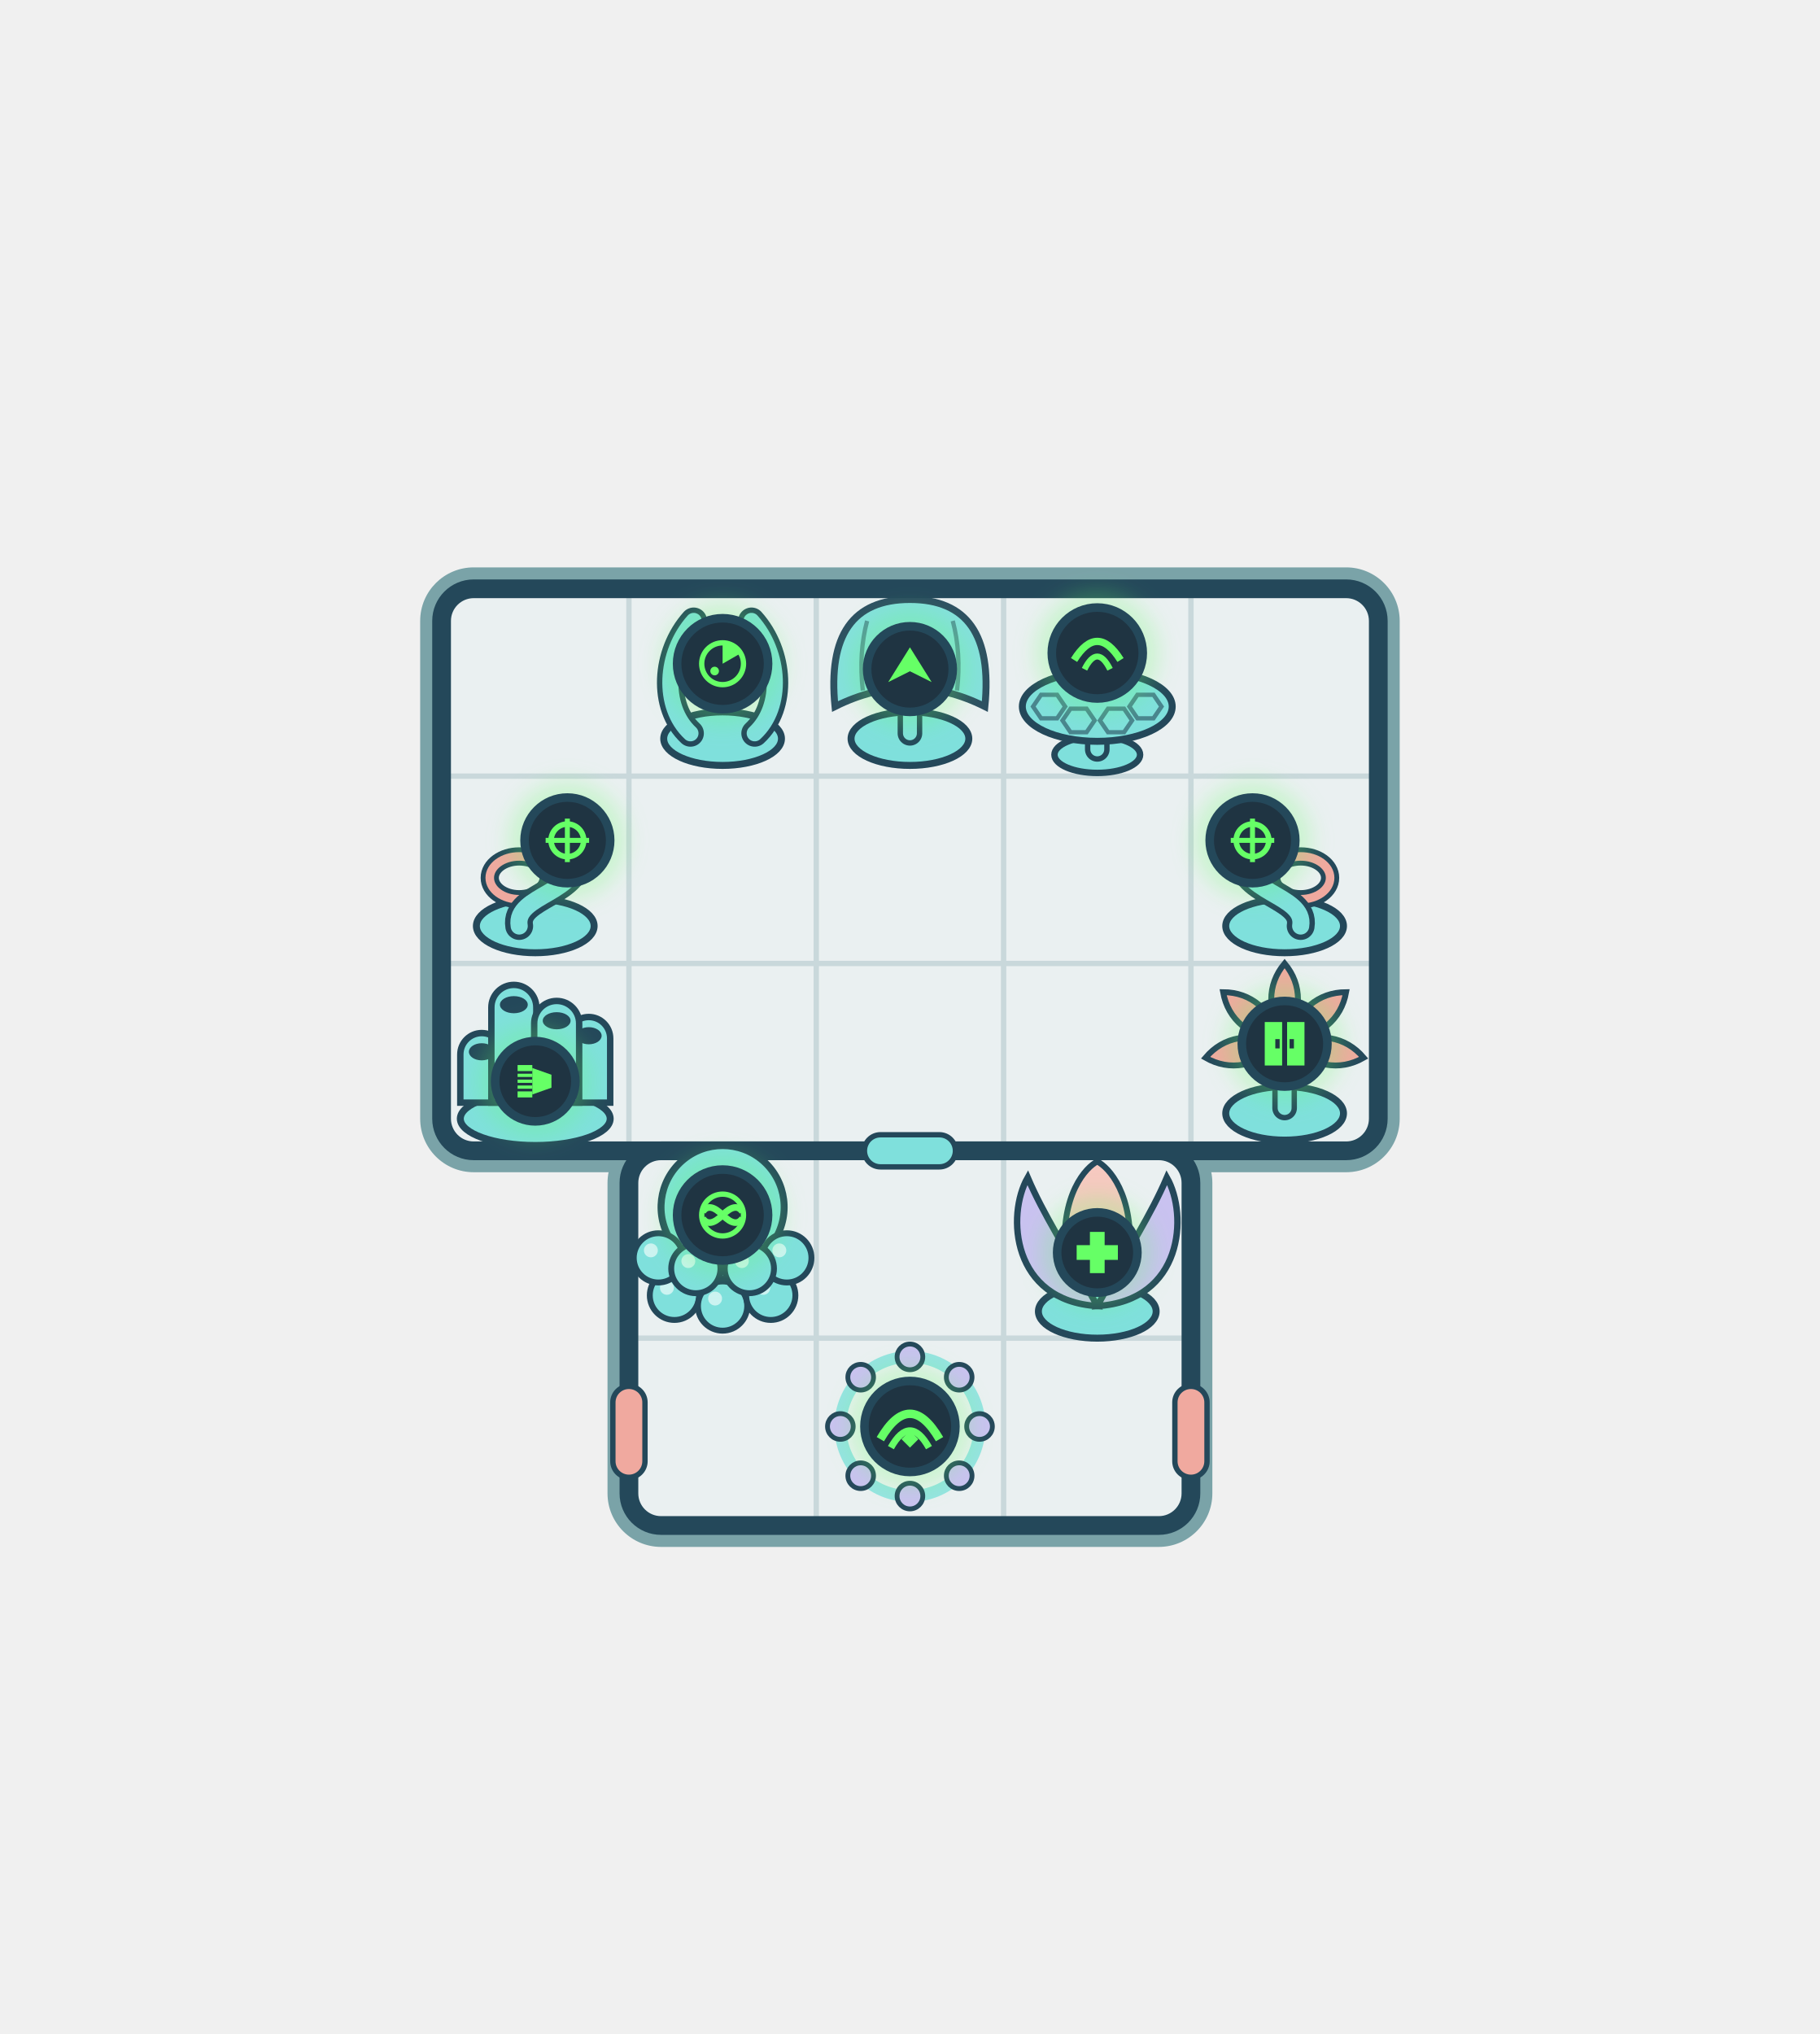
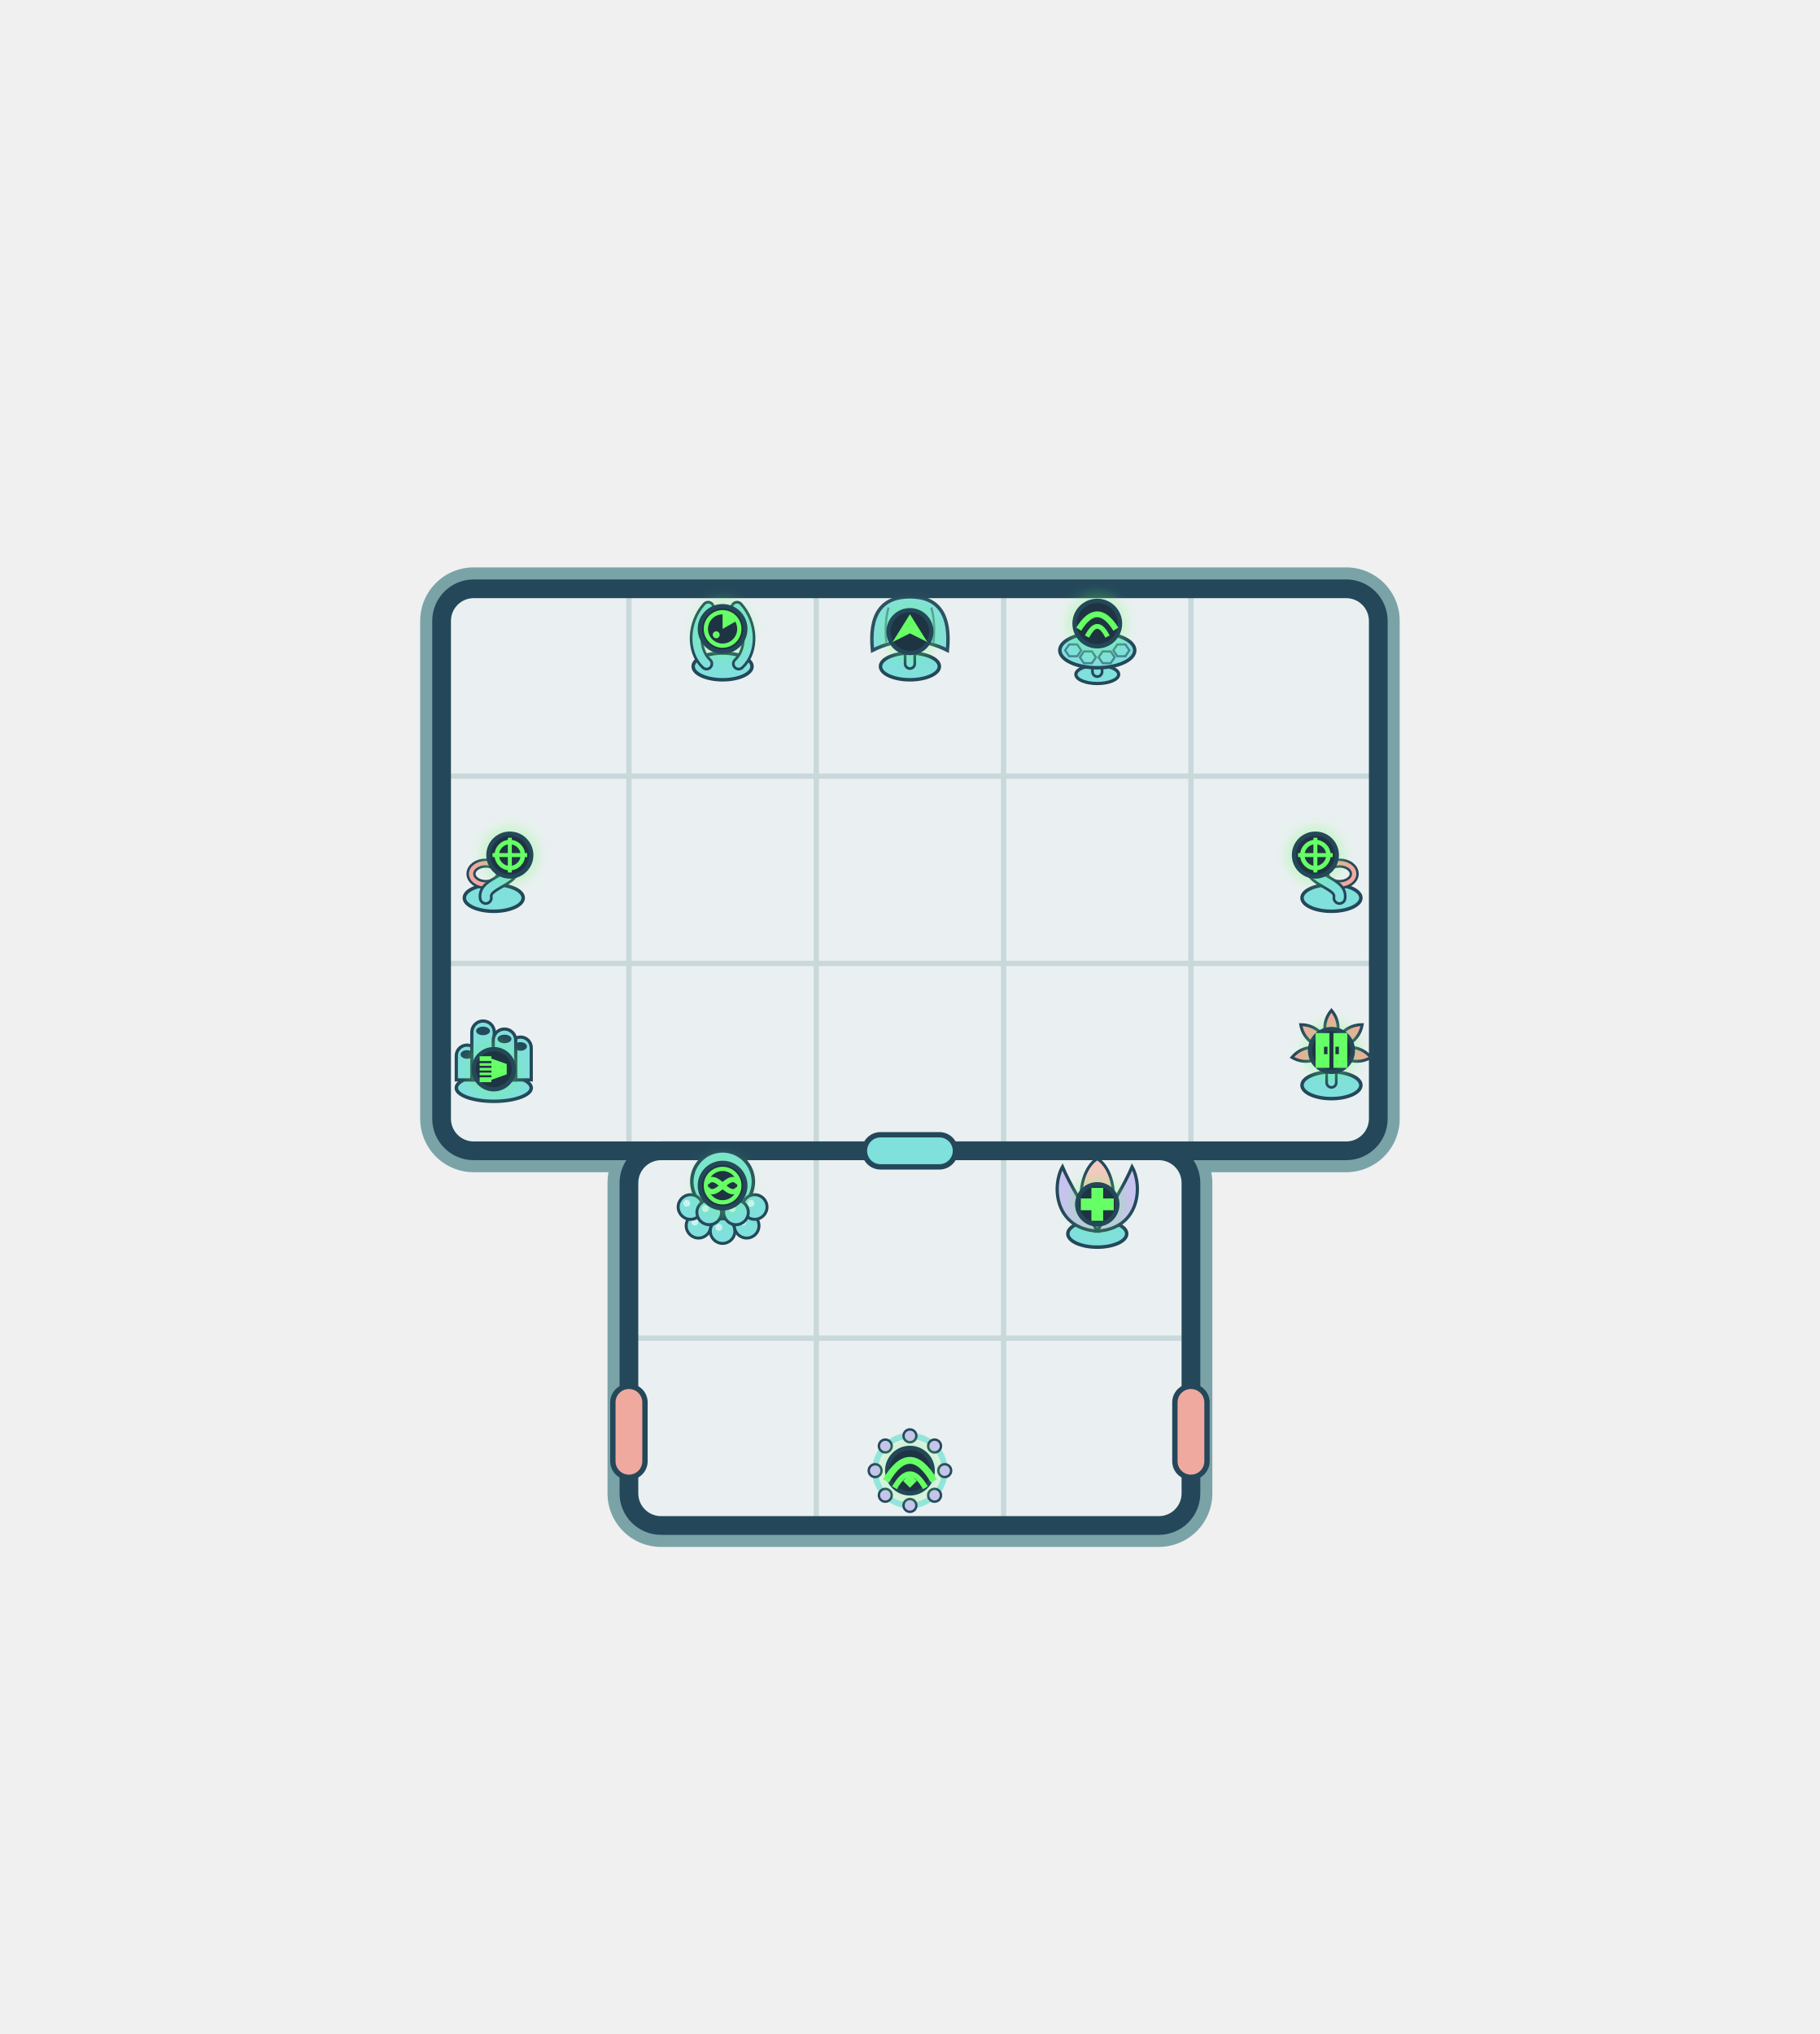
<svg xmlns="http://www.w3.org/2000/svg" viewBox="0 0 340 380" width="340" height="380">
  <defs>
    <linearGradient id="tw-nacre" x1="0" y1="0" x2="1" y2="1">
      <stop offset="0" stop-color="#eef2f3" />
      <stop offset=".45" stop-color="#7fe0dc" />
      <stop offset=".8" stop-color="#b9b2e6" />
      <stop offset="1" stop-color="#3aa9a6" />
    </linearGradient>
    <filter id="tw-glow" x="-100%" y="-100%" width="300%" height="300%">
      <feGaussianBlur stdDeviation="2" />
    </filter>
  </defs>
  <rect x="78.5" y="106" width="183" height="113" rx="10" fill="#7aa3a8" />
  <rect x="113.5" y="211" width="113" height="78" rx="10" fill="#7aa3a8" />
  <rect x="82.5" y="110" width="175" height="105" rx="6" fill="#eaf0f1" />
  <line x1="117.5" y1="110" x2="117.5" y2="215" stroke="#c9d8db" />
  <line x1="152.5" y1="110" x2="152.5" y2="215" stroke="#c9d8db" />
  <line x1="187.5" y1="110" x2="187.5" y2="215" stroke="#c9d8db" />
  <line x1="222.5" y1="110" x2="222.5" y2="215" stroke="#c9d8db" />
  <line x1="82.5" y1="145" x2="257.5" y2="145" stroke="#c9d8db" />
  <line x1="82.5" y1="180" x2="257.5" y2="180" stroke="#c9d8db" />
  <rect x="82.5" y="110" width="175" height="105" rx="6" fill="none" stroke="#24485a" stroke-width="3.5" />
  <rect x="117.5" y="215" width="105" height="70" rx="6" fill="#eaf0f1" />
  <line x1="152.5" y1="215" x2="152.5" y2="285" stroke="#c9d8db" />
  <line x1="187.5" y1="215" x2="187.5" y2="285" stroke="#c9d8db" />
  <line x1="117.5" y1="250" x2="222.5" y2="250" stroke="#c9d8db" />
  <rect x="117.5" y="215" width="105" height="70" rx="6" fill="none" stroke="#24485a" stroke-width="3.5" />
  <rect x="161.5" y="212" width="17" height="6" rx="3" fill="#7fe0dc" stroke="#24485a" stroke-width="1" />
  <rect x="114.5" y="259" width="6" height="17" rx="3" fill="#f0a99f" stroke="#24485a" stroke-width="1" />
  <rect x="219.5" y="259" width="6" height="17" rx="3" fill="#f0a99f" stroke="#24485a" stroke-width="1" />
-   <g class="system" data-name="Sensors">
-     <ellipse cx="135.0" cy="138" rx="11" ry="5" fill="#7fe0dc" stroke="#24485a" stroke-width="1.3" />
-     <path d="M129.0,137 C123.6,132 124.2,122 129.6,116" fill="none" stroke="#24485a" stroke-width="5" stroke-linecap="round" />
-     <path d="M129.0,137 C123.6,132 124.2,122 129.6,116" fill="none" stroke="#7fe0dc" stroke-width="3" stroke-linecap="round" />
-     <path d="M141.0,137 C146.4,132 145.8,122 140.4,116" fill="none" stroke="#24485a" stroke-width="5" stroke-linecap="round" />
-     <path d="M141.0,137 C146.4,132 145.8,122 140.4,116" fill="none" stroke="#7fe0dc" stroke-width="3" stroke-linecap="round" />
-     <circle cx="135.0" cy="124" r="11.5" fill="#66ff66" opacity=".25" filter="url(#tw-glow)" />
-     <circle cx="135.0" cy="124" r="8.5" fill="#1f3442" stroke="#24485a" stroke-width="1.6" />
-     <g transform="translate(135.0,124) scale(0.62) translate(-135.0,-124)">
-       <circle cx="135.0" cy="124" r="6.3" fill="none" stroke="#66ff66" stroke-width="1.6" />
-       <path d="M135.0,124 L135.0,117.7 A6.3,6.3 0 0 1 140.46,120.85 Z" fill="#66ff66" />
-       <circle cx="132.6" cy="126.2" r="1.3" fill="#66ff66" />
-     </g>
-   </g>
-   <g class="system" data-name="Piloting">
-     <ellipse cx="170.0" cy="138" rx="11" ry="5" fill="#7fe0dc" stroke="#24485a" stroke-width="1.3" />
-     <path d="M156.0,132 Q154.0,112 170.0,112 Q186.0,112 184.0,132 Q170.0,125 156.0,132 Z" fill="#7fe0dc" stroke="#24485a" stroke-width="1.3" opacity=".95" />
-     <path d="M162.0,116 Q160.4,122 161.2,129" fill="none" stroke="#24485a" stroke-width=".8" opacity=".5" />
-     <path d="M178.0,116 Q179.6,122 178.8,129" fill="none" stroke="#24485a" stroke-width=".8" opacity=".5" />
-     <path d="M170.0,137 L170.0,130" fill="none" stroke="#24485a" stroke-width="4.6" stroke-linecap="round" />
-     <path d="M170.0,137 L170.0,130" fill="none" stroke="#7fe0dc" stroke-width="2.6" stroke-linecap="round" />
-     <circle cx="170.0" cy="125" r="11" fill="#66ff66" opacity=".25" filter="url(#tw-glow)" />
-     <circle cx="170.0" cy="125" r="8" fill="#1f3442" stroke="#24485a" stroke-width="1.6" />
-     <g transform="translate(170.0,125) scale(0.58) translate(-170.0,-125)">
-       <path d="M163.0,129.2 L170.0,118 L177.0,129.2 L170.0,125.7 Z" fill="#66ff66" />
-     </g>
-   </g>
-   <g class="system" data-name="Shields">
-     <ellipse cx="205.0" cy="141" rx="8" ry="3.4" fill="#7fe0dc" stroke="#24485a" stroke-width="1.2" />
-     <path d="M205.0,140 L205.0,136" fill="none" stroke="#24485a" stroke-width="4.6" stroke-linecap="round" />
-     <path d="M205.0,140 L205.0,136" fill="none" stroke="#7fe0dc" stroke-width="2.6" stroke-linecap="round" />
-     <ellipse cx="205.0" cy="132" rx="14" ry="6.5" fill="#7fe0dc" stroke="#24485a" stroke-width="1.3" />
-     <path d="M193.0,132 l1.5,-2.2 h3 l1.5,2.2 l-1.5,2.2 h-3 Z" fill="none" stroke="#24485a" stroke-width=".8" opacity=".6" />
-     <path d="M211.0,132 l1.5,-2.2 h3 l1.5,2.2 l-1.5,2.2 h-3 Z" fill="none" stroke="#24485a" stroke-width=".8" opacity=".6" />
-     <path d="M198.5,134.6 l1.5,-2.2 h3 l1.5,2.2 l-1.5,2.2 h-3 Z" fill="none" stroke="#24485a" stroke-width=".8" opacity=".6" />
-     <path d="M205.5,134.6 l1.5,-2.2 h3 l1.5,2.2 l-1.5,2.2 h-3 Z" fill="none" stroke="#24485a" stroke-width=".8" opacity=".6" />
-     <circle cx="205.0" cy="122" r="11.5" fill="#66ff66" opacity=".25" filter="url(#tw-glow)" />
-     <circle cx="205.0" cy="122" r="8.5" fill="#1f3442" stroke="#24485a" stroke-width="1.6" />
-     <g transform="translate(205.0,122) scale(0.62) translate(-205.0,-122)">
-       <path d="M198.0,124.1 Q205.0,112.9 212.0,124.1" fill="none" stroke="#66ff66" stroke-width="2.2" />
-       <path d="M201.15,126.9 Q205.0,119.2 208.85,126.9" fill="none" stroke="#66ff66" stroke-width="1.8" />
-     </g>
-   </g>
-   <g class="system" data-name="Weapons A">
-     <ellipse cx="100.0" cy="173" rx="11" ry="5" fill="#7fe0dc" stroke="#24485a" stroke-width="1.3" />
-     <ellipse cx="97.0" cy="164" rx="5.5" ry="4" fill="none" stroke="#24485a" stroke-width="3.4" />
-     <ellipse cx="97.0" cy="164" rx="5.5" ry="4" fill="none" stroke="#f0a99f" stroke-width="1.6" />
-     <path d="M97.0,173 C96.0,167 109.0,167 108.0,159" fill="none" stroke="#24485a" stroke-width="5.2" stroke-linecap="round" />
-     <path d="M97.0,173 C96.0,167 109.0,167 108.0,159" fill="none" stroke="#7fe0dc" stroke-width="3.2" stroke-linecap="round" />
-     <circle cx="106.0" cy="157" r="11" fill="#66ff66" opacity=".25" filter="url(#tw-glow)" />
-     <circle cx="106.0" cy="157" r="8" fill="#1f3442" stroke="#24485a" stroke-width="1.6" />
-     <g transform="translate(106.0,157) scale(0.58) translate(-106.0,-157)">
-       <circle cx="106.0" cy="157" r="5.25" fill="none" stroke="#66ff66" stroke-width="1.8" />
-       <path d="M99.0,157 H113.0 M106.0,150 V164" stroke="#66ff66" stroke-width="1.6" />
-     </g>
-   </g>
-   <g transform="translate(480.0,0) scale(-1,1)">
-     <g class="system" data-name="Weapons B">
-       <ellipse cx="240.0" cy="173" rx="11" ry="5" fill="#7fe0dc" stroke="#24485a" stroke-width="1.3" />
-       <ellipse cx="237.0" cy="164" rx="5.5" ry="4" fill="none" stroke="#24485a" stroke-width="3.4" />
-       <ellipse cx="237.0" cy="164" rx="5.5" ry="4" fill="none" stroke="#f0a99f" stroke-width="1.6" />
-       <path d="M237.0,173 C236.0,167 249.0,167 248.0,159" fill="none" stroke="#24485a" stroke-width="5.2" stroke-linecap="round" />
-       <path d="M237.0,173 C236.0,167 249.0,167 248.0,159" fill="none" stroke="#7fe0dc" stroke-width="3.2" stroke-linecap="round" />
-       <circle cx="246.0" cy="157" r="11" fill="#66ff66" opacity=".25" filter="url(#tw-glow)" />
-       <circle cx="246.0" cy="157" r="8" fill="#1f3442" stroke="#24485a" stroke-width="1.6" />
-       <g transform="translate(246.0,157) scale(0.58) translate(-246.0,-157)">
-         <circle cx="246.0" cy="157" r="5.25" fill="none" stroke="#66ff66" stroke-width="1.8" />
-         <path d="M239.0,157 H253.0 M246.0,150 V164" stroke="#66ff66" stroke-width="1.6" />
+   <g transform="translate(135.0,111.5) scale(0.5) translate(-135.0,-112)">
+     <g class="system" data-name="Sensors">
+       <ellipse cx="135.0" cy="138" rx="11" ry="5" fill="#7fe0dc" stroke="#24485a" stroke-width="1.3" />
+       <path d="M129.0,137 C123.6,132 124.2,122 129.6,116" fill="none" stroke="#24485a" stroke-width="5" stroke-linecap="round" />
+       <path d="M129.0,137 C123.6,132 124.2,122 129.6,116" fill="none" stroke="#7fe0dc" stroke-width="3" stroke-linecap="round" />
+       <path d="M141.0,137 C146.4,132 145.8,122 140.4,116" fill="none" stroke="#24485a" stroke-width="5" stroke-linecap="round" />
+       <path d="M141.0,137 C146.4,132 145.8,122 140.4,116" fill="none" stroke="#7fe0dc" stroke-width="3" stroke-linecap="round" />
+       <circle cx="135.0" cy="124" r="11.5" fill="#66ff66" opacity=".25" filter="url(#tw-glow)" />
+       <circle cx="135.0" cy="124" r="8.5" fill="#1f3442" stroke="#24485a" stroke-width="1.6" />
+     </g>
+   </g>
+   <g transform="translate(135.0,117.5) scale(0.496) translate(-135.0,-117.5)">
+     <circle cx="135.0" cy="117.5" r="6.3" fill="none" stroke="#66ff66" stroke-width="1.6" />
+     <path d="M135.0,117.5 L135.0,111.2 A6.3,6.3 0 0 1 140.46,114.35 Z" fill="#66ff66" />
+     <circle cx="132.6" cy="119.7" r="1.3" fill="#66ff66" />
+   </g>
+   <g transform="translate(170.0,111.5) scale(0.5) translate(-170.0,-112)">
+     <g class="system" data-name="Piloting">
+       <ellipse cx="170.0" cy="138" rx="11" ry="5" fill="#7fe0dc" stroke="#24485a" stroke-width="1.3" />
+       <path d="M156.0,132 Q154.0,112 170.0,112 Q186.0,112 184.0,132 Q170.0,125 156.0,132 Z" fill="#7fe0dc" stroke="#24485a" stroke-width="1.3" opacity=".95" />
+       <path d="M162.0,116 Q160.4,122 161.2,129" fill="none" stroke="#24485a" stroke-width=".8" opacity=".5" />
+       <path d="M178.0,116 Q179.6,122 178.8,129" fill="none" stroke="#24485a" stroke-width=".8" opacity=".5" />
+       <path d="M170.0,137 L170.0,130" fill="none" stroke="#24485a" stroke-width="4.6" stroke-linecap="round" />
+       <path d="M170.0,137 L170.0,130" fill="none" stroke="#7fe0dc" stroke-width="2.6" stroke-linecap="round" />
+       <circle cx="170.0" cy="125" r="11" fill="#66ff66" opacity=".25" filter="url(#tw-glow)" />
+       <circle cx="170.0" cy="125" r="8" fill="#1f3442" stroke="#24485a" stroke-width="1.6" />
+     </g>
+   </g>
+   <g transform="translate(170.0,118.0) scale(0.464) translate(-170.0,-118.0)">
+     <path d="M163.0,122.2 L170.0,111.0 L177.0,122.2 L170.0,118.7 Z" fill="#66ff66" />
+   </g>
+   <g transform="translate(205.0,111.5) scale(0.5) translate(-205.0,-112)">
+     <g class="system" data-name="Shields">
+       <ellipse cx="205.0" cy="141" rx="8" ry="3.4" fill="#7fe0dc" stroke="#24485a" stroke-width="1.2" />
+       <path d="M205.0,140 L205.0,136" fill="none" stroke="#24485a" stroke-width="4.6" stroke-linecap="round" />
+       <path d="M205.0,140 L205.0,136" fill="none" stroke="#7fe0dc" stroke-width="2.6" stroke-linecap="round" />
+       <ellipse cx="205.0" cy="132" rx="14" ry="6.5" fill="#7fe0dc" stroke="#24485a" stroke-width="1.3" />
+       <path d="M193.0,132 l1.5,-2.2 h3 l1.5,2.2 l-1.5,2.2 h-3 Z" fill="none" stroke="#24485a" stroke-width=".8" opacity=".6" />
+       <path d="M211.0,132 l1.5,-2.2 h3 l1.5,2.2 l-1.5,2.2 h-3 Z" fill="none" stroke="#24485a" stroke-width=".8" opacity=".6" />
+       <path d="M198.5,134.6 l1.5,-2.2 h3 l1.5,2.2 l-1.5,2.2 h-3 Z" fill="none" stroke="#24485a" stroke-width=".8" opacity=".6" />
+       <path d="M205.5,134.6 l1.5,-2.2 h3 l1.5,2.2 l-1.5,2.2 h-3 Z" fill="none" stroke="#24485a" stroke-width=".8" opacity=".6" />
+       <circle cx="205.0" cy="122" r="11.5" fill="#66ff66" opacity=".25" filter="url(#tw-glow)" />
+       <circle cx="205.0" cy="122" r="8.5" fill="#1f3442" stroke="#24485a" stroke-width="1.6" />
+     </g>
+   </g>
+   <g transform="translate(205.0,116.5) scale(0.496) translate(-205.0,-116.5)">
+     <path d="M198.0,118.6 Q205.0,107.4 212.0,118.6" fill="none" stroke="#66ff66" stroke-width="2.2" />
+     <path d="M201.15,121.4 Q205.0,113.7 208.85,121.4" fill="none" stroke="#66ff66" stroke-width="1.8" />
+   </g>
+   <g transform="translate(84.0,162.5) scale(0.5) translate(-83.5,-162.5)">
+     <g class="system" data-name="Weapons A">
+       <ellipse cx="100.0" cy="173" rx="11" ry="5" fill="#7fe0dc" stroke="#24485a" stroke-width="1.3" />
+       <ellipse cx="97.0" cy="164" rx="5.5" ry="4" fill="none" stroke="#24485a" stroke-width="3.4" />
+       <ellipse cx="97.0" cy="164" rx="5.5" ry="4" fill="none" stroke="#f0a99f" stroke-width="1.6" />
+       <path d="M97.0,173 C96.0,167 109.0,167 108.0,159" fill="none" stroke="#24485a" stroke-width="5.2" stroke-linecap="round" />
+       <path d="M97.0,173 C96.0,167 109.0,167 108.0,159" fill="none" stroke="#7fe0dc" stroke-width="3.2" stroke-linecap="round" />
+       <circle cx="106.0" cy="157" r="11" fill="#66ff66" opacity=".25" filter="url(#tw-glow)" />
+       <circle cx="106.0" cy="157" r="8" fill="#1f3442" stroke="#24485a" stroke-width="1.6" />
+     </g>
+   </g>
+   <g transform="translate(95.25,159.75) scale(0.464) translate(-95.25,-159.75)">
+     <circle cx="95.25" cy="159.75" r="5.25" fill="none" stroke="#66ff66" stroke-width="1.8" />
+     <path d="M88.25,159.75 H102.25 M95.25,152.75 V166.75" stroke="#66ff66" stroke-width="1.6" />
+   </g>
+   <g transform="translate(256.0,162.5) scale(0.5) translate(-254.5,-162.5)">
+     <g transform="translate(480.0,0) scale(-1,1)">
+       <g class="system" data-name="Weapons B">
+         <ellipse cx="240.0" cy="173" rx="11" ry="5" fill="#7fe0dc" stroke="#24485a" stroke-width="1.3" />
+         <ellipse cx="237.0" cy="164" rx="5.5" ry="4" fill="none" stroke="#24485a" stroke-width="3.4" />
+         <ellipse cx="237.0" cy="164" rx="5.5" ry="4" fill="none" stroke="#f0a99f" stroke-width="1.6" />
+         <path d="M237.0,173 C236.0,167 249.0,167 248.0,159" fill="none" stroke="#24485a" stroke-width="5.2" stroke-linecap="round" />
+         <path d="M237.0,173 C236.0,167 249.0,167 248.0,159" fill="none" stroke="#7fe0dc" stroke-width="3.2" stroke-linecap="round" />
+         <circle cx="246.0" cy="157" r="11" fill="#66ff66" opacity=".25" filter="url(#tw-glow)" />
+         <circle cx="246.0" cy="157" r="8" fill="#1f3442" stroke="#24485a" stroke-width="1.6" />
      </g>
    </g>
  </g>
-   <g class="system" data-name="Engines">
-     <ellipse cx="100.0" cy="209" rx="14" ry="5" fill="#7fe0dc" stroke="#24485a" stroke-width="1.3" />
-     <path d="M86.0,206 L86.0,197 A4,4 0 0 1 94.0,197 L94.0,206 Z" fill="#7fe0dc" stroke="#24485a" stroke-width="1.2" />
-     <ellipse cx="90.0" cy="196.5" rx="2.4" ry="1.6" fill="#24485a" />
-     <path d="M106.0,206 L106.0,194 A4,4 0 0 1 114.0,194 L114.0,206 Z" fill="#7fe0dc" stroke="#24485a" stroke-width="1.2" />
-     <ellipse cx="110.0" cy="193.5" rx="2.4" ry="1.6" fill="#24485a" />
-     <path d="M91.8,206 L91.8,188.2 A4.2,4.2 0 0 1 100.2,188.2 L100.2,206 Z" fill="#7fe0dc" stroke="#24485a" stroke-width="1.2" />
-     <ellipse cx="96.0" cy="187.7" rx="2.6" ry="1.6" fill="#24485a" />
-     <path d="M99.8,206 L99.8,191.2 A4.2,4.2 0 0 1 108.2,191.2 L108.2,206 Z" fill="#7fe0dc" stroke="#24485a" stroke-width="1.2" />
-     <ellipse cx="104.0" cy="190.7" rx="2.6" ry="1.6" fill="#24485a" />
-     <circle cx="100.0" cy="202" r="10.5" fill="#66ff66" opacity=".25" filter="url(#tw-glow)" />
-     <circle cx="100.0" cy="202" r="7.5" fill="#1f3442" stroke="#24485a" stroke-width="1.6" />
-     <g transform="translate(100.0,202) scale(0.55) translate(-100.0,-202)">
-       <rect x="94.0" y="196.5" width="5" height="2.05" fill="#66ff66" />
-       <rect x="94.0" y="199.45" width="5" height="1.1" fill="#66ff66" />
-       <rect x="94.0" y="201.45" width="5" height="1.1" fill="#66ff66" />
-       <rect x="94.0" y="203.45" width="5" height="1.1" fill="#66ff66" />
-       <rect x="94.0" y="205.45" width="5" height="2.05" fill="#66ff66" />
-       <path d="M99.0,197.5 L105.5,199.8 V204.2 L99.0,206.5 Z" fill="#66ff66" />
-     </g>
-   </g>
-   <g class="system" data-name="Doors">
-     <ellipse cx="240.0" cy="208" rx="11" ry="5" fill="#7fe0dc" stroke="#24485a" stroke-width="1.3" />
-     <path d="M240.0,195 Q235.0,186 240.0,180 Q245.0,186 240.0,195 Z" fill="#f0a99f" stroke="#24485a" stroke-width="1.1" transform="rotate(-100 240.0 195)" />
-     <path d="M240.0,195 Q235.0,186 240.0,180 Q245.0,186 240.0,195 Z" fill="#f0a99f" stroke="#24485a" stroke-width="1.1" transform="rotate(-50 240.0 195)" />
-     <path d="M240.0,195 Q235.0,186 240.0,180 Q245.0,186 240.0,195 Z" fill="#f0a99f" stroke="#24485a" stroke-width="1.1" transform="rotate(0 240.0 195)" />
-     <path d="M240.0,195 Q235.0,186 240.0,180 Q245.0,186 240.0,195 Z" fill="#f0a99f" stroke="#24485a" stroke-width="1.1" transform="rotate(50 240.0 195)" />
-     <path d="M240.0,195 Q235.0,186 240.0,180 Q245.0,186 240.0,195 Z" fill="#f0a99f" stroke="#24485a" stroke-width="1.1" transform="rotate(100 240.0 195)" />
-     <path d="M240.0,207 L240.0,201" fill="none" stroke="#24485a" stroke-width="4.6" stroke-linecap="round" />
-     <path d="M240.0,207 L240.0,201" fill="none" stroke="#7fe0dc" stroke-width="2.6" stroke-linecap="round" />
-     <circle cx="240.0" cy="195" r="11" fill="#66ff66" opacity=".25" filter="url(#tw-glow)" />
-     <circle cx="240.0" cy="195" r="8" fill="#1f3442" stroke="#24485a" stroke-width="1.6" />
-     <g transform="translate(240.0,195) scale(0.58) translate(-240.0,-195)">
-       <path d="M233.6,188 h5.6 v14 h-5.6 Z M237.0,193.5 h1.4 v3 h-1.4 Z" fill="#66ff66" fill-rule="evenodd" />
-       <path d="M240.8,188 h5.6 v14 h-5.6 Z M241.6,193.5 h1.4 v3 h-1.4 Z" fill="#66ff66" fill-rule="evenodd" />
-     </g>
-   </g>
-   <g class="system" data-name="Life Support">
-     <path d="M128.0,239 L125.5,232 A11.5,11.5 0 1 1 144.5,232 L142.0,239 Z" fill="#7fe0dc" stroke="#24485a" stroke-width="1.3" />
-     <circle cx="126.0" cy="242" r="4.6" fill="#7fe0dc" stroke="#24485a" stroke-width="1.1" />
-     <circle cx="124.6" cy="240.6" r="1.3" fill="#ffffff" opacity=".6" />
-     <circle cx="135.0" cy="244" r="4.6" fill="#7fe0dc" stroke="#24485a" stroke-width="1.1" />
-     <circle cx="133.6" cy="242.6" r="1.3" fill="#ffffff" opacity=".6" />
-     <circle cx="144.0" cy="242" r="4.6" fill="#7fe0dc" stroke="#24485a" stroke-width="1.1" />
-     <circle cx="142.6" cy="240.6" r="1.3" fill="#ffffff" opacity=".6" />
-     <circle cx="123.0" cy="235" r="4.6" fill="#7fe0dc" stroke="#24485a" stroke-width="1.1" />
-     <circle cx="121.6" cy="233.6" r="1.3" fill="#ffffff" opacity=".6" />
-     <circle cx="147.0" cy="235" r="4.6" fill="#7fe0dc" stroke="#24485a" stroke-width="1.1" />
-     <circle cx="145.6" cy="233.6" r="1.3" fill="#ffffff" opacity=".6" />
-     <circle cx="130.0" cy="237" r="4.6" fill="#7fe0dc" stroke="#24485a" stroke-width="1.1" />
-     <circle cx="128.6" cy="235.6" r="1.3" fill="#ffffff" opacity=".6" />
-     <circle cx="140.0" cy="237" r="4.6" fill="#7fe0dc" stroke="#24485a" stroke-width="1.1" />
-     <circle cx="138.6" cy="235.6" r="1.3" fill="#ffffff" opacity=".6" />
-     <circle cx="135.0" cy="227" r="11.5" fill="#66ff66" opacity=".25" filter="url(#tw-glow)" />
-     <circle cx="135.0" cy="227" r="8.5" fill="#1f3442" stroke="#24485a" stroke-width="1.6" />
-     <g transform="translate(135.0,227) scale(0.62) translate(-135.0,-227)">
-       <circle cx="135.0" cy="227" r="6.3" fill="none" stroke="#66ff66" stroke-width="1.6" />
-       <path d="M135.0,227 q4,-4 6,-1" fill="none" stroke="#66ff66" stroke-width="2" />
-       <path d="M135.0,227 q-4,4 -6,1" fill="none" stroke="#66ff66" stroke-width="2" />
-       <path d="M135.0,227 q4,4 6,1" fill="none" stroke="#66ff66" stroke-width="2" />
-       <path d="M135.0,227 q-4,-4 -6,-1" fill="none" stroke="#66ff66" stroke-width="2" />
-     </g>
-   </g>
-   <g class="system" data-name="Medbay">
-     <ellipse cx="205.0" cy="245" rx="11" ry="5" fill="#7fe0dc" stroke="#24485a" stroke-width="1.3" />
-     <path d="M199.0,235 C198.0,223 203.0,218 205.0,217 C207.0,218 212.0,223 211.0,235 Z" fill="#f6c9c0" stroke="#24485a" stroke-width="1.1" />
-     <path d="M205.0,244 C189.0,243 188.0,227 192.0,220 C195.0,227 199.0,233 205.0,244 Z" fill="#c9c2f0" stroke="#24485a" stroke-width="1.2" />
-     <path d="M205.0,244 C221.0,243 222.0,227 218.0,220 C215.0,227 211.0,233 205.0,244 Z" fill="#c9c2f0" stroke="#24485a" stroke-width="1.2" />
-     <circle cx="205.0" cy="234" r="10.5" fill="#66ff66" opacity=".25" filter="url(#tw-glow)" />
-     <circle cx="205.0" cy="234" r="7.5" fill="#1f3442" stroke="#24485a" stroke-width="1.6" />
-     <g transform="translate(205.0,234) scale(0.55) translate(-205.0,-234)">
-       <path d="M202.5,227 h5 v4.5 h4.5 v5 h-4.5 v4.5 h-5 v-4.5 h-4.5 v-5 h4.5 Z" fill="#66ff66" />
-     </g>
-   </g>
-   <g class="system" data-name="Supershield Generator">
-     <circle cx="170.0" cy="266.5" r="13" fill="none" stroke="#7fe0dc" stroke-width="2.2" opacity=".8" />
-     <circle cx="183.0" cy="266.5" r="2.4" fill="#c9c2f0" stroke="#24485a" stroke-width=".9" />
-     <circle cx="179.2" cy="275.7" r="2.4" fill="#c9c2f0" stroke="#24485a" stroke-width=".9" />
-     <circle cx="170.0" cy="279.5" r="2.4" fill="#c9c2f0" stroke="#24485a" stroke-width=".9" />
-     <circle cx="160.8" cy="275.7" r="2.4" fill="#c9c2f0" stroke="#24485a" stroke-width=".9" />
-     <circle cx="157.0" cy="266.5" r="2.4" fill="#c9c2f0" stroke="#24485a" stroke-width=".9" />
-     <circle cx="160.8" cy="257.3" r="2.4" fill="#c9c2f0" stroke="#24485a" stroke-width=".9" />
-     <circle cx="170.0" cy="253.5" r="2.4" fill="#c9c2f0" stroke="#24485a" stroke-width=".9" />
-     <circle cx="179.2" cy="257.3" r="2.4" fill="#c9c2f0" stroke="#24485a" stroke-width=".9" />
-     <circle cx="170.0" cy="266.5" r="11.5" fill="#66ff66" opacity=".25" filter="url(#tw-glow)" />
-     <circle cx="170.0" cy="266.5" r="8.5" fill="#1f3442" stroke="#24485a" stroke-width="1.6" />
-     <g transform="translate(170.0,266.5) scale(0.79) translate(-170.0,-266.5)">
-       <path d="M163.0,269.5 Q170.0,257.5 177.0,269.5" fill="none" stroke="#66ff66" stroke-width="2" />
-       <path d="M165.5,271.5 Q170.0,263.5 174.5,271.5" fill="none" stroke="#66ff66" stroke-width="1.6" />
-       <path d="M170.0,267.5 l2,2 l-2,2 l-2,-2 Z" fill="#66ff66" />
-     </g>
+   <g transform="translate(245.75,159.75) scale(0.464) translate(-245.75,-159.75)">
+     <circle cx="245.75" cy="159.75" r="5.25" fill="none" stroke="#66ff66" stroke-width="1.8" />
+     <path d="M238.75,159.75 H252.75 M245.75,152.75 V166.75" stroke="#66ff66" stroke-width="1.6" />
+   </g>
+   <g transform="translate(84.0,197.5) scale(0.5) translate(-83.5,-197.5)">
+     <g class="system" data-name="Engines">
+       <ellipse cx="100.0" cy="209" rx="14" ry="5" fill="#7fe0dc" stroke="#24485a" stroke-width="1.3" />
+       <path d="M86.0,206 L86.0,197 A4,4 0 0 1 94.0,197 L94.0,206 Z" fill="#7fe0dc" stroke="#24485a" stroke-width="1.2" />
+       <ellipse cx="90.0" cy="196.5" rx="2.4" ry="1.6" fill="#24485a" />
+       <path d="M106.0,206 L106.0,194 A4,4 0 0 1 114.0,194 L114.0,206 Z" fill="#7fe0dc" stroke="#24485a" stroke-width="1.2" />
+       <ellipse cx="110.0" cy="193.5" rx="2.4" ry="1.6" fill="#24485a" />
+       <path d="M91.8,206 L91.8,188.2 A4.2,4.2 0 0 1 100.2,188.2 L100.2,206 Z" fill="#7fe0dc" stroke="#24485a" stroke-width="1.2" />
+       <ellipse cx="96.0" cy="187.7" rx="2.6" ry="1.6" fill="#24485a" />
+       <path d="M99.8,206 L99.8,191.2 A4.2,4.2 0 0 1 108.2,191.2 L108.2,206 Z" fill="#7fe0dc" stroke="#24485a" stroke-width="1.2" />
+       <ellipse cx="104.0" cy="190.7" rx="2.6" ry="1.6" fill="#24485a" />
+       <circle cx="100.0" cy="202" r="10.5" fill="#66ff66" opacity=".25" filter="url(#tw-glow)" />
+       <circle cx="100.0" cy="202" r="7.5" fill="#1f3442" stroke="#24485a" stroke-width="1.6" />
+     </g>
+   </g>
+   <g transform="translate(92.25,199.75) scale(0.44) translate(-92.25,-199.75)">
+     <rect x="86.25" y="194.25" width="5" height="2.05" fill="#66ff66" />
+     <rect x="86.25" y="197.2" width="5" height="1.1" fill="#66ff66" />
+     <rect x="86.25" y="199.2" width="5" height="1.1" fill="#66ff66" />
+     <rect x="86.25" y="201.2" width="5" height="1.1" fill="#66ff66" />
+     <rect x="86.25" y="203.2" width="5" height="2.05" fill="#66ff66" />
+     <path d="M91.25,195.25 L97.75,197.55 V201.95 L91.25,204.25 Z" fill="#66ff66" />
+   </g>
+   <g transform="translate(256.0,197.5) scale(0.5) translate(-254.5,-197.5)">
+     <g class="system" data-name="Doors">
+       <ellipse cx="240.0" cy="208" rx="11" ry="5" fill="#7fe0dc" stroke="#24485a" stroke-width="1.3" />
+       <path d="M240.0,195 Q235.0,186 240.0,180 Q245.0,186 240.0,195 Z" fill="#f0a99f" stroke="#24485a" stroke-width="1.1" transform="rotate(-100 240.0 195)" />
+       <path d="M240.0,195 Q235.0,186 240.0,180 Q245.0,186 240.0,195 Z" fill="#f0a99f" stroke="#24485a" stroke-width="1.1" transform="rotate(-50 240.0 195)" />
+       <path d="M240.0,195 Q235.0,186 240.0,180 Q245.0,186 240.0,195 Z" fill="#f0a99f" stroke="#24485a" stroke-width="1.1" transform="rotate(0 240.0 195)" />
+       <path d="M240.0,195 Q235.0,186 240.0,180 Q245.0,186 240.0,195 Z" fill="#f0a99f" stroke="#24485a" stroke-width="1.1" transform="rotate(50 240.0 195)" />
+       <path d="M240.0,195 Q235.0,186 240.0,180 Q245.0,186 240.0,195 Z" fill="#f0a99f" stroke="#24485a" stroke-width="1.1" transform="rotate(100 240.0 195)" />
+       <path d="M240.0,207 L240.0,201" fill="none" stroke="#24485a" stroke-width="4.6" stroke-linecap="round" />
+       <path d="M240.0,207 L240.0,201" fill="none" stroke="#7fe0dc" stroke-width="2.6" stroke-linecap="round" />
+       <circle cx="240.0" cy="195" r="11" fill="#66ff66" opacity=".25" filter="url(#tw-glow)" />
+       <circle cx="240.0" cy="195" r="8" fill="#1f3442" stroke="#24485a" stroke-width="1.6" />
+     </g>
+   </g>
+   <g transform="translate(248.75,196.25) scale(0.464) translate(-248.75,-196.25)">
+     <path d="M242.35,189.25 h5.6 v14 h-5.6 Z M245.75,194.75 h1.4 v3 h-1.4 Z" fill="#66ff66" fill-rule="evenodd" />
+     <path d="M249.55,189.25 h5.6 v14 h-5.6 Z M250.35,194.75 h1.4 v3 h-1.4 Z" fill="#66ff66" fill-rule="evenodd" />
+   </g>
+   <g transform="translate(135.0,216.5) scale(0.5) translate(-135.0,-217)">
+     <g class="system" data-name="Life Support">
+       <path d="M128.0,239 L125.5,232 A11.5,11.5 0 1 1 144.5,232 L142.0,239 Z" fill="#7fe0dc" stroke="#24485a" stroke-width="1.3" />
+       <circle cx="126.0" cy="242" r="4.6" fill="#7fe0dc" stroke="#24485a" stroke-width="1.1" />
+       <circle cx="124.6" cy="240.6" r="1.3" fill="#ffffff" opacity=".6" />
+       <circle cx="135.0" cy="244" r="4.6" fill="#7fe0dc" stroke="#24485a" stroke-width="1.1" />
+       <circle cx="133.6" cy="242.6" r="1.3" fill="#ffffff" opacity=".6" />
+       <circle cx="144.0" cy="242" r="4.6" fill="#7fe0dc" stroke="#24485a" stroke-width="1.1" />
+       <circle cx="142.6" cy="240.6" r="1.3" fill="#ffffff" opacity=".6" />
+       <circle cx="123.0" cy="235" r="4.6" fill="#7fe0dc" stroke="#24485a" stroke-width="1.1" />
+       <circle cx="121.6" cy="233.6" r="1.3" fill="#ffffff" opacity=".6" />
+       <circle cx="147.0" cy="235" r="4.6" fill="#7fe0dc" stroke="#24485a" stroke-width="1.1" />
+       <circle cx="145.6" cy="233.6" r="1.3" fill="#ffffff" opacity=".6" />
+       <circle cx="130.0" cy="237" r="4.6" fill="#7fe0dc" stroke="#24485a" stroke-width="1.1" />
+       <circle cx="128.6" cy="235.6" r="1.3" fill="#ffffff" opacity=".6" />
+       <circle cx="140.0" cy="237" r="4.6" fill="#7fe0dc" stroke="#24485a" stroke-width="1.1" />
+       <circle cx="138.6" cy="235.6" r="1.3" fill="#ffffff" opacity=".6" />
+       <circle cx="135.0" cy="227" r="11.5" fill="#66ff66" opacity=".25" filter="url(#tw-glow)" />
+       <circle cx="135.0" cy="227" r="8.5" fill="#1f3442" stroke="#24485a" stroke-width="1.6" />
+     </g>
+   </g>
+   <g transform="translate(135.0,221.5) scale(0.496) translate(-135.0,-221.5)">
+     <circle cx="135.0" cy="221.5" r="6.3" fill="none" stroke="#66ff66" stroke-width="1.6" />
+     <path d="M135.0,221.5 q4,-4 6,-1" fill="none" stroke="#66ff66" stroke-width="2" />
+     <path d="M135.0,221.5 q-4,4 -6,1" fill="none" stroke="#66ff66" stroke-width="2" />
+     <path d="M135.0,221.5 q4,4 6,1" fill="none" stroke="#66ff66" stroke-width="2" />
+     <path d="M135.0,221.5 q-4,-4 -6,-1" fill="none" stroke="#66ff66" stroke-width="2" />
+   </g>
+   <g transform="translate(205.0,216.5) scale(0.5) translate(-205.0,-217)">
+     <g class="system" data-name="Medbay">
+       <ellipse cx="205.0" cy="245" rx="11" ry="5" fill="#7fe0dc" stroke="#24485a" stroke-width="1.3" />
+       <path d="M199.0,235 C198.0,223 203.0,218 205.0,217 C207.0,218 212.0,223 211.0,235 Z" fill="#f6c9c0" stroke="#24485a" stroke-width="1.1" />
+       <path d="M205.0,244 C189.0,243 188.0,227 192.0,220 C195.0,227 199.0,233 205.0,244 Z" fill="#c9c2f0" stroke="#24485a" stroke-width="1.2" />
+       <path d="M205.0,244 C221.0,243 222.0,227 218.0,220 C215.0,227 211.0,233 205.0,244 Z" fill="#c9c2f0" stroke="#24485a" stroke-width="1.2" />
+       <circle cx="205.0" cy="234" r="10.5" fill="#66ff66" opacity=".25" filter="url(#tw-glow)" />
+       <circle cx="205.0" cy="234" r="7.5" fill="#1f3442" stroke="#24485a" stroke-width="1.6" />
+     </g>
+   </g>
+   <g transform="translate(205.0,225.0) scale(0.44) translate(-205.0,-225.0)">
+     <path d="M202.5,218.0 h5 v4.5 h4.5 v5 h-4.5 v4.5 h-5 v-4.5 h-4.5 v-5 h4.5 Z" fill="#66ff66" />
+   </g>
+   <g transform="translate(170.0,283.5) scale(0.5) translate(-170.0,-284)">
+     <g class="system" data-name="Supershield Generator">
+       <circle cx="170.0" cy="266.5" r="13" fill="none" stroke="#7fe0dc" stroke-width="2.2" opacity=".8" />
+       <circle cx="183.0" cy="266.5" r="2.4" fill="#c9c2f0" stroke="#24485a" stroke-width=".9" />
+       <circle cx="179.2" cy="275.7" r="2.4" fill="#c9c2f0" stroke="#24485a" stroke-width=".9" />
+       <circle cx="170.0" cy="279.5" r="2.4" fill="#c9c2f0" stroke="#24485a" stroke-width=".9" />
+       <circle cx="160.8" cy="275.7" r="2.4" fill="#c9c2f0" stroke="#24485a" stroke-width=".9" />
+       <circle cx="157.0" cy="266.5" r="2.4" fill="#c9c2f0" stroke="#24485a" stroke-width=".9" />
+       <circle cx="160.8" cy="257.3" r="2.4" fill="#c9c2f0" stroke="#24485a" stroke-width=".9" />
+       <circle cx="170.0" cy="253.5" r="2.4" fill="#c9c2f0" stroke="#24485a" stroke-width=".9" />
+       <circle cx="179.2" cy="257.3" r="2.4" fill="#c9c2f0" stroke="#24485a" stroke-width=".9" />
+       <circle cx="170.0" cy="266.5" r="11.5" fill="#66ff66" opacity=".25" filter="url(#tw-glow)" />
+       <circle cx="170.0" cy="266.5" r="8.5" fill="#1f3442" stroke="#24485a" stroke-width="1.6" />
+     </g>
+   </g>
+   <g transform="translate(170.0,274.75) scale(0.64) translate(-170.0,-274.75)">
+     <path d="M163.0,277.75 Q170.0,265.75 177.0,277.75" fill="none" stroke="#66ff66" stroke-width="2" />
+     <path d="M165.5,279.75 Q170.0,271.75 174.5,279.75" fill="none" stroke="#66ff66" stroke-width="1.6" />
+     <path d="M170.0,275.75 l2,2 l-2,2 l-2,-2 Z" fill="#66ff66" />
  </g>
</svg>
